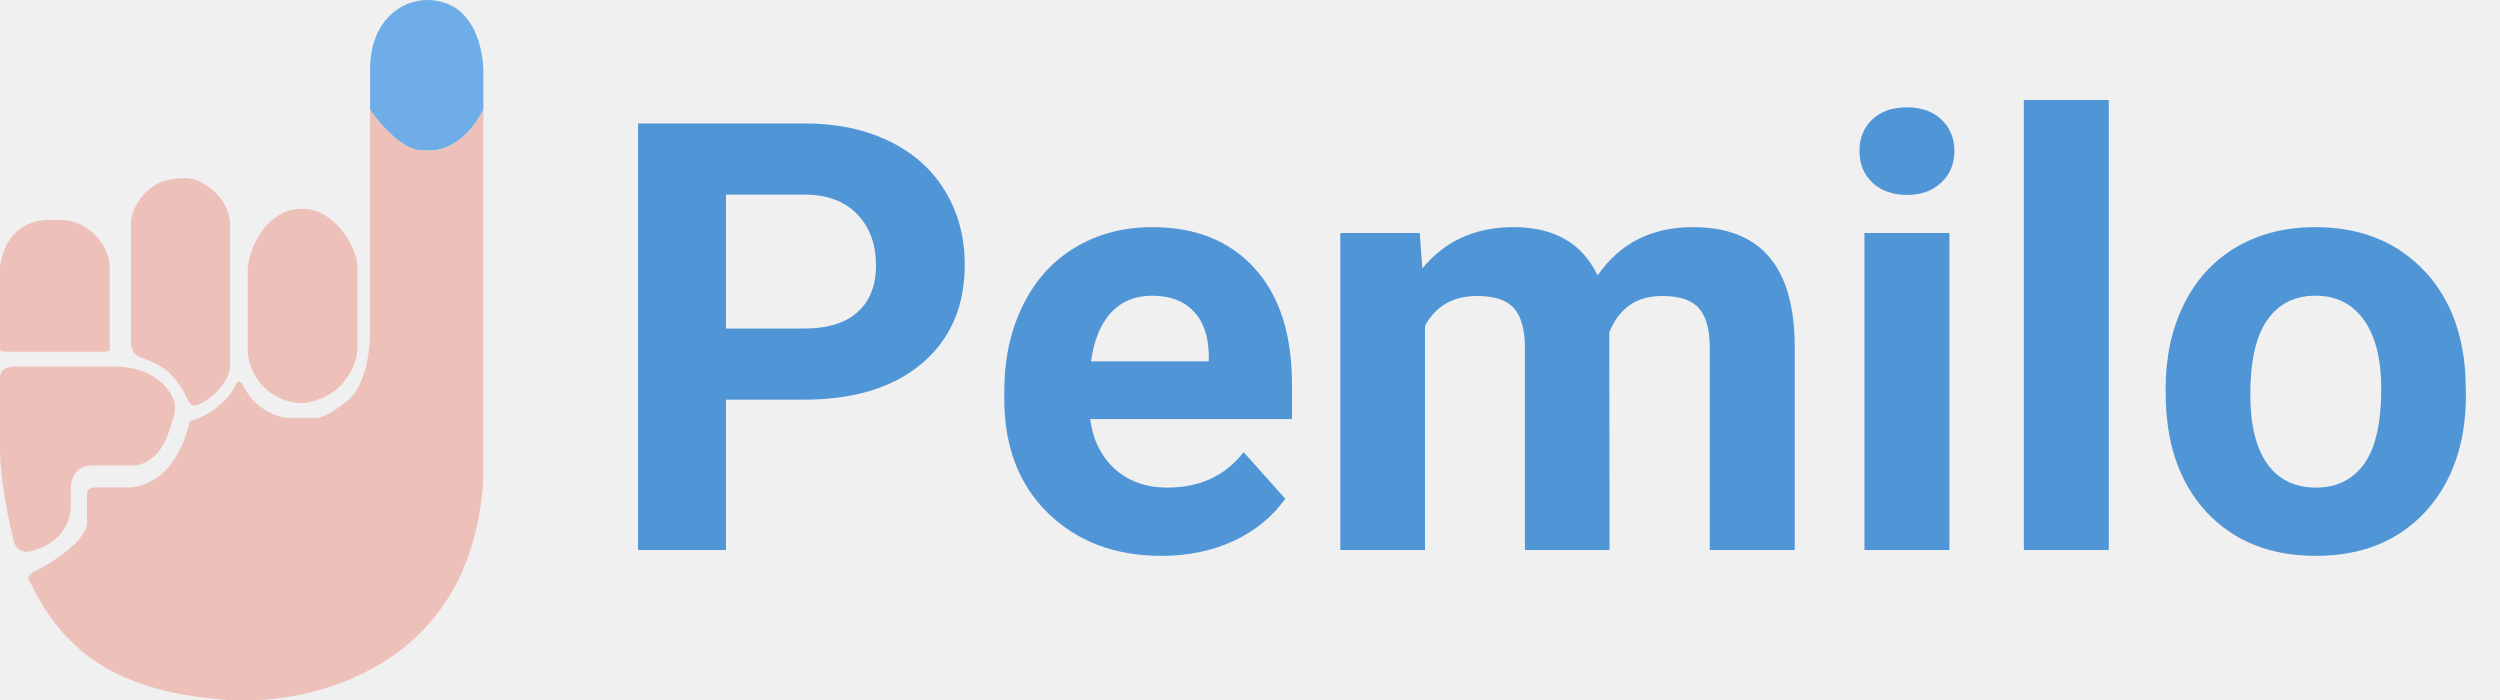
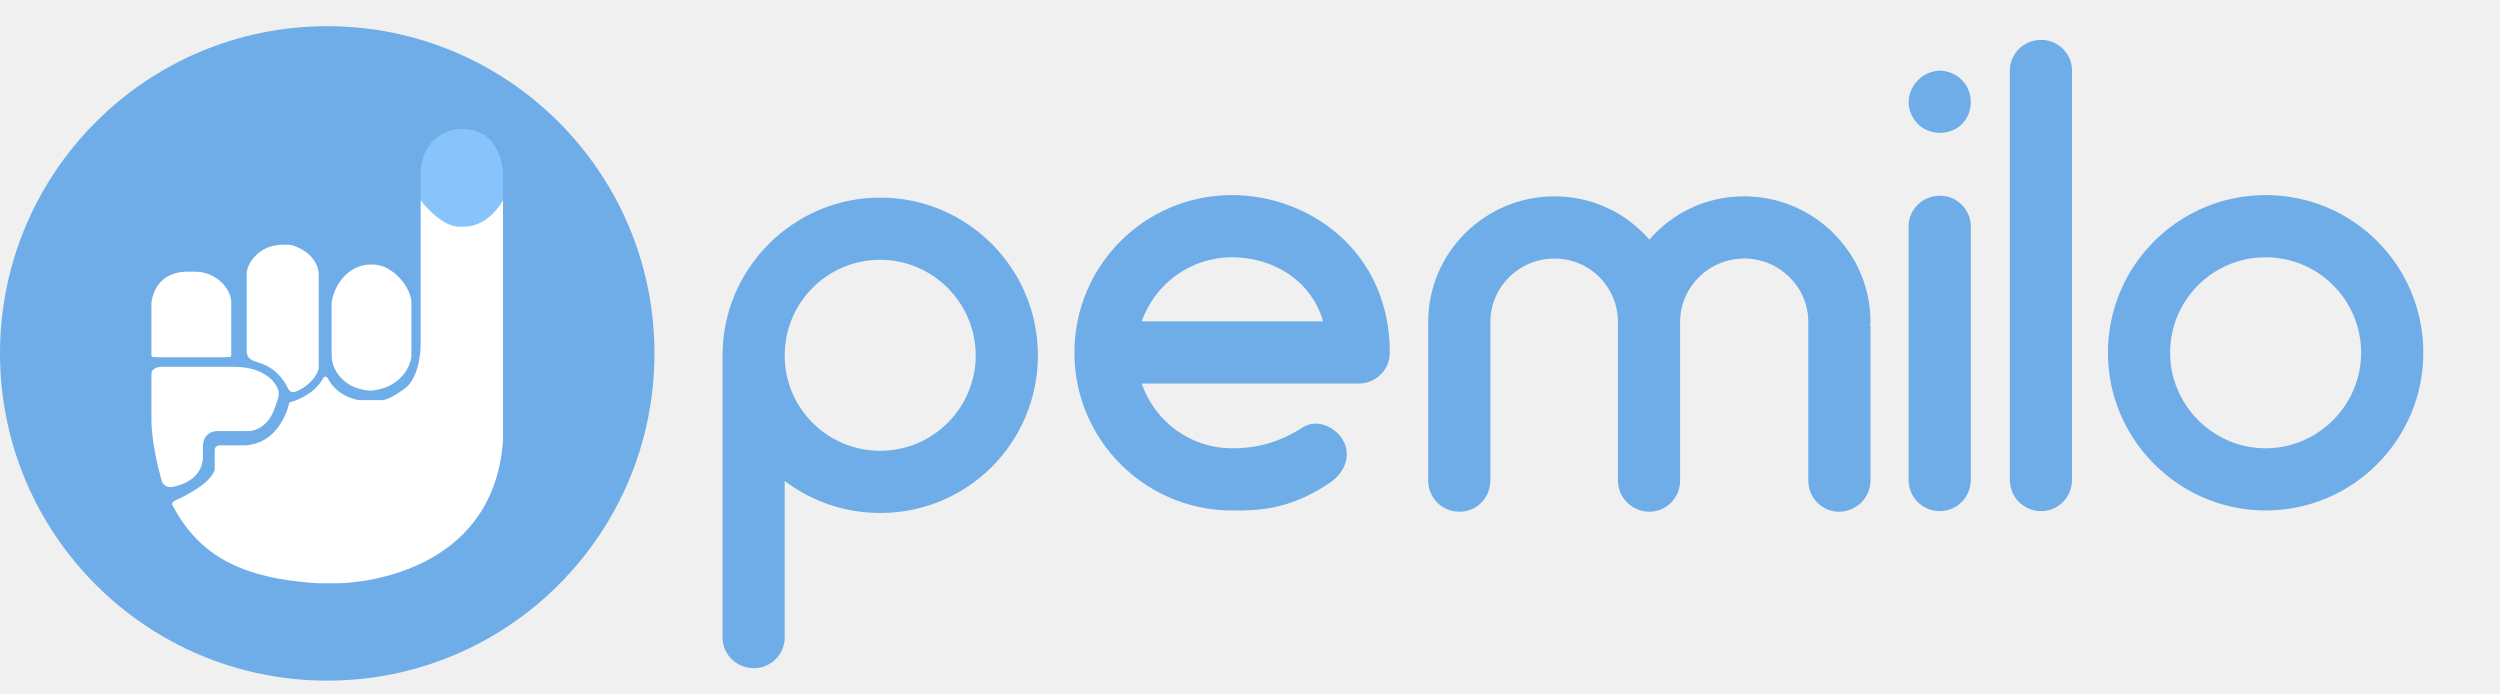
- <svg xmlns="http://www.w3.org/2000/svg" width="150" height="42" viewBox="0 0 150 42" fill="none">
-   <path d="M22.205 6.597V4.178C22.205 1.161 24.175 0 25.603 0C29 0 29 4.178 29 4.178V6.597C27.726 9.016 26.027 9.016 26.027 9.016C26.027 9.016 25.508 9.056 25.178 9.016C23.712 8.837 22.205 6.597 22.205 6.597Z" fill="#6EADE8" />
-   <path d="M13.712 42H15.411C15.411 42 28.151 42 29 28.806V6.597C27.726 9.016 26.027 9.016 26.027 9.016C26.027 9.016 25.507 9.056 25.178 9.016C23.712 8.837 22.205 6.597 22.205 6.597V20.011C22.205 20.011 22.205 22.869 20.931 23.969C20.931 23.969 19.657 25.068 19.02 25.068H17.11C17.11 25.068 15.411 24.848 14.562 23.089C14.562 23.089 14.349 22.649 14.137 23.089C14.137 23.089 13.5 24.628 11.377 25.288C11.377 25.288 10.74 29.026 7.767 29.246H5.644C5.644 29.246 5.219 29.246 5.219 29.686V31.445C5.219 31.445 5.219 32.544 2.459 34.084L2.034 34.304C2.034 34.304 1.609 34.524 1.716 34.743L1.822 34.963C3.945 39.361 7.342 41.56 13.712 42Z" fill="#ECBCB4" fill-opacity="0.9" />
-   <path d="M0.849 32.544C0.849 32.544 1.062 33.424 2.123 32.984C2.123 32.984 4.034 32.544 4.247 30.566V29.246C4.247 29.246 4.247 27.927 5.521 27.927H7.644H8.069C8.069 27.927 9.555 27.927 10.192 25.728L10.404 25.068C10.404 25.068 10.617 24.408 10.404 23.969C10.404 23.969 9.767 21.99 6.795 21.99H0.849C0.849 21.99 0 21.99 0 22.649V27.047C0 27.047 1.48832e-05 29.246 0.849 32.544Z" fill="#ECBCB4" fill-opacity="0.9" />
-   <path d="M0 20.89V16.052C0.212 14.293 1.274 13.194 2.973 13.194H3.61C5.308 13.194 6.582 14.733 6.582 16.052V20.89C6.582 21.11 6.582 21.11 5.521 21.11H1.274C0 21.11 0 21.11 0 20.89Z" fill="#ECBCB4" fill-opacity="0.9" />
-   <path d="M7.856 19.788V20.448C7.856 21.108 8.069 21.328 8.705 21.547C9.767 21.914 10.404 22.427 11.041 23.527L11.253 23.966C11.466 24.406 11.678 24.406 12.103 24.186C13.082 23.679 13.801 22.647 13.801 21.987V13.448C13.801 12.752 13.377 11.432 11.678 10.773C11.253 10.655 10.764 10.674 10.192 10.773C8.918 10.993 7.856 12.312 7.856 13.448V19.788Z" fill="#ECBCB4" fill-opacity="0.9" />
-   <path d="M14.863 20.89V16.052C15.075 14.293 16.349 12.534 18.048 12.534H18.26C19.959 12.534 21.445 14.733 21.445 16.052V20.89C21.445 21.77 20.758 23.4 19.11 23.969C18.26 24.262 17.836 24.262 16.986 23.969C15.935 23.606 14.863 22.429 14.863 20.89Z" fill="#ECBCB4" fill-opacity="0.9" />
-   <path d="M43.559 23.982V33H38.285V7.406H48.27C50.191 7.406 51.879 7.758 53.332 8.461C54.797 9.164 55.922 10.166 56.707 11.467C57.492 12.756 57.885 14.227 57.885 15.879C57.885 18.387 57.023 20.367 55.301 21.82C53.59 23.262 51.217 23.982 48.182 23.982H43.559ZM43.559 19.711H48.27C49.664 19.711 50.725 19.383 51.451 18.727C52.19 18.07 52.559 17.133 52.559 15.914C52.559 14.66 52.19 13.646 51.451 12.873C50.713 12.1 49.693 11.701 48.393 11.678H43.559V19.711ZM69.697 33.352C66.908 33.352 64.635 32.496 62.877 30.785C61.131 29.074 60.258 26.795 60.258 23.947V23.455C60.258 21.545 60.627 19.84 61.365 18.34C62.103 16.828 63.147 15.668 64.494 14.859C65.853 14.039 67.4 13.629 69.135 13.629C71.736 13.629 73.781 14.449 75.269 16.09C76.769 17.73 77.519 20.057 77.519 23.068V25.143H65.408C65.572 26.385 66.064 27.381 66.885 28.131C67.717 28.881 68.766 29.256 70.031 29.256C71.988 29.256 73.518 28.547 74.619 27.129L77.115 29.924C76.353 31.002 75.322 31.846 74.022 32.455C72.721 33.053 71.279 33.352 69.697 33.352ZM69.117 17.742C68.109 17.742 67.289 18.082 66.656 18.762C66.035 19.441 65.637 20.414 65.461 21.68H72.527V21.275C72.504 20.15 72.199 19.283 71.613 18.674C71.027 18.053 70.195 17.742 69.117 17.742ZM85.184 13.98L85.342 16.107C86.689 14.455 88.512 13.629 90.809 13.629C93.258 13.629 94.939 14.596 95.853 16.529C97.189 14.596 99.094 13.629 101.566 13.629C103.629 13.629 105.164 14.232 106.172 15.44C107.18 16.635 107.684 18.439 107.684 20.854V33H102.586V20.871C102.586 19.793 102.375 19.008 101.953 18.516C101.531 18.012 100.787 17.76 99.721 17.76C98.197 17.76 97.143 18.486 96.557 19.939L96.574 33H91.494V20.889C91.494 19.787 91.277 18.99 90.844 18.498C90.41 18.006 89.672 17.76 88.629 17.76C87.188 17.76 86.144 18.357 85.5 19.553V33H80.42V13.98H85.184ZM116.965 33H111.867V13.98H116.965V33ZM111.568 9.059C111.568 8.297 111.82 7.67 112.324 7.178C112.84 6.686 113.537 6.439 114.416 6.439C115.283 6.439 115.975 6.686 116.49 7.178C117.006 7.67 117.264 8.297 117.264 9.059C117.264 9.832 117 10.465 116.473 10.957C115.957 11.449 115.271 11.695 114.416 11.695C113.561 11.695 112.869 11.449 112.342 10.957C111.826 10.465 111.568 9.832 111.568 9.059ZM126.527 33H121.43V6H126.527V33ZM129.938 23.314C129.938 21.428 130.301 19.746 131.027 18.27C131.754 16.793 132.797 15.65 134.156 14.842C135.527 14.033 137.115 13.629 138.92 13.629C141.486 13.629 143.578 14.414 145.195 15.984C146.824 17.555 147.732 19.688 147.92 22.383L147.955 23.684C147.955 26.602 147.141 28.945 145.512 30.715C143.883 32.473 141.697 33.352 138.955 33.352C136.213 33.352 134.021 32.473 132.381 30.715C130.752 28.957 129.938 26.566 129.938 23.543V23.314ZM135.018 23.684C135.018 25.488 135.357 26.871 136.037 27.832C136.717 28.781 137.689 29.256 138.955 29.256C140.186 29.256 141.146 28.787 141.838 27.85C142.529 26.9 142.875 25.389 142.875 23.314C142.875 21.545 142.529 20.174 141.838 19.201C141.146 18.229 140.174 17.742 138.92 17.742C137.678 17.742 136.717 18.229 136.037 19.201C135.357 20.162 135.018 21.656 135.018 23.684Z" fill="#5096D7" />
+ <svg xmlns="http://www.w3.org/2000/svg" width="191" height="53" viewBox="0 0 191 53" fill="none">
+   <path d="M67.248 39.192C73.92 39.192 79.296 33.816 79.296 27.144C79.296 20.52 73.92 15.096 67.248 15.096C60.624 15.096 55.2 20.52 55.2 27.144V27.192V48.696C55.2 49.992 56.256 51.048 57.6 51.048C58.896 51.048 59.952 49.992 59.952 48.696V36.744C61.968 38.28 64.512 39.192 67.248 39.192ZM67.248 19.848C71.28 19.848 74.544 23.16 74.544 27.144C74.544 31.176 71.28 34.44 67.248 34.44C63.216 34.44 59.952 31.176 59.952 27.192V27.144C59.952 23.112 63.216 19.848 67.248 19.848ZM94.133 14.904C87.461 14.904 82.085 20.28 82.085 26.952C82.085 33.576 87.461 39 94.133 39C95.909 39 98.357 39.048 101.525 36.936C102.629 36.216 103.253 34.968 102.677 33.768C102.101 32.616 100.613 31.944 99.509 32.664C97.205 34.152 95.237 34.248 94.133 34.248C90.917 34.248 88.229 32.184 87.221 29.304H103.781C105.125 29.304 106.181 28.248 106.181 26.952C106.181 19.128 99.941 14.904 94.133 14.904ZM94.133 19.656C97.013 19.656 100.085 21.192 101.093 24.552H87.221C88.229 21.72 90.917 19.656 94.133 19.656ZM142.905 24.6C142.905 19.32 138.585 15 133.257 15C130.377 15 127.785 16.248 126.009 18.312C124.233 16.248 121.641 15 118.761 15C113.433 15 109.113 19.32 109.113 24.6V36.696C109.113 38.04 110.169 39.096 111.513 39.096C112.809 39.096 113.865 38.04 113.865 36.696V24.6C113.865 21.912 116.073 19.752 118.761 19.752C121.449 19.752 123.609 21.912 123.609 24.6V36.696C123.609 38.04 124.713 39.096 126.009 39.096C127.305 39.096 128.361 38.04 128.361 36.696V24.6C128.361 21.912 130.569 19.752 133.257 19.752C135.945 19.752 138.153 21.912 138.153 24.6C138.153 24.696 138.153 24.744 138.153 24.792C138.153 24.888 138.153 24.936 138.153 25.032V36.696C138.153 38.04 139.209 39.096 140.505 39.096C141.801 39.096 142.905 38.04 142.905 36.696V25.032C142.905 24.936 142.905 24.888 142.857 24.792C142.905 24.744 142.905 24.696 142.905 24.6ZM148.216 39.048C149.512 39.048 150.568 37.992 150.568 36.648V17.304C150.568 16.008 149.512 14.952 148.216 14.952C146.872 14.952 145.816 16.008 145.816 17.304V36.648C145.816 37.992 146.872 39.048 148.216 39.048ZM148.216 10.152C148.84 10.152 149.464 9.912 149.896 9.48C150.328 9.048 150.568 8.424 150.568 7.8C150.568 7.176 150.328 6.552 149.896 6.12C149.464 5.688 148.84 5.4 148.216 5.4C147.592 5.4 146.968 5.688 146.536 6.12C146.104 6.552 145.816 7.176 145.816 7.8C145.816 8.424 146.104 9.048 146.536 9.48C146.968 9.912 147.592 10.152 148.216 10.152ZM155.951 39.048C157.247 39.048 158.303 37.992 158.303 36.648V5.4C158.303 4.104 157.247 3.048 155.951 3.048C154.607 3.048 153.551 4.104 153.551 5.4V36.648C153.551 37.992 154.607 39.048 155.951 39.048ZM173.093 39C179.765 39 185.141 33.576 185.141 26.952C185.141 20.28 179.765 14.904 173.093 14.904C166.469 14.904 161.045 20.28 161.045 26.952C161.045 33.576 166.469 39 173.093 39ZM173.093 19.656C177.125 19.656 180.389 22.92 180.389 26.952C180.389 30.936 177.125 34.248 173.093 34.248C169.061 34.248 165.797 30.936 165.797 26.952C165.797 22.92 169.061 19.656 173.093 19.656Z" fill="#6EADE8" />
+   <circle cx="25" cy="27" r="25" fill="#6EADE8" />
+   <path d="M32.137 15.303V13.304C32.137 10.811 33.961 9.851 35.283 9.851C38.43 9.851 38.43 13.304 38.43 13.304V15.303C37.25 17.302 35.677 17.302 35.677 17.302C35.677 17.302 35.195 17.335 34.89 17.302C33.532 17.154 32.137 15.303 32.137 15.303Z" fill="#88C4FB" />
+   <path d="M24.27 44.562H25.844C25.844 44.562 37.643 44.562 38.43 33.658V15.303C37.25 17.302 35.676 17.302 35.676 17.302C35.676 17.302 35.195 17.335 34.89 17.302C33.532 17.154 32.137 15.303 32.137 15.303V26.389C32.137 26.389 32.137 28.751 30.957 29.66C30.957 29.66 29.777 30.569 29.187 30.569H27.417C27.417 30.569 25.844 30.387 25.057 28.933C25.057 28.933 24.86 28.57 24.664 28.933C24.664 28.933 24.074 30.205 22.107 30.75C22.107 30.75 21.517 33.84 18.764 34.022H16.797C16.797 34.022 16.404 34.022 16.404 34.385V35.839C16.404 35.839 16.404 36.748 13.848 38.02L13.454 38.201C13.454 38.201 13.061 38.383 13.159 38.565L13.258 38.747C15.224 42.381 18.371 44.199 24.27 44.562Z" fill="white" />
+   <path d="M12.357 36.748C12.357 36.748 12.553 37.474 13.537 37.111C13.537 37.111 15.307 36.748 15.503 35.112V34.022C15.503 34.022 15.503 32.931 16.683 32.931H18.65H19.043C19.043 32.931 20.42 32.931 21.01 31.114L21.206 30.569C21.206 30.569 21.403 30.023 21.206 29.66C21.206 29.66 20.616 28.024 17.863 28.024H12.357C12.357 28.024 11.57 28.024 11.57 28.57V32.204C11.57 32.204 11.57 34.022 12.357 36.748Z" fill="white" />
+   <path d="M11.57 27.116V23.118C11.767 21.664 12.75 20.755 14.323 20.755H14.913C16.487 20.755 17.667 22.027 17.667 23.118V27.116C17.667 27.297 17.667 27.297 16.683 27.297H12.75C11.57 27.297 11.57 27.297 11.57 27.116Z" fill="white" />
+   <path d="M18.847 26.205V26.75C18.847 27.296 19.043 27.477 19.633 27.659C20.616 27.962 21.206 28.386 21.796 29.295L21.993 29.658C22.19 30.022 22.386 30.022 22.78 29.84C23.687 29.421 24.353 28.568 24.353 28.023V20.965C24.353 20.39 23.96 19.299 22.386 18.754C21.993 18.657 21.54 18.673 21.01 18.754C19.83 18.936 18.847 20.026 18.847 20.965V26.205Z" fill="white" />
+   <path d="M25.336 27.116V23.118C25.533 21.664 26.713 20.21 28.286 20.21H28.483C30.056 20.21 31.433 22.027 31.433 23.118V27.116C31.433 27.843 30.796 29.19 29.269 29.66C28.483 29.902 28.09 29.902 27.303 29.66C26.329 29.36 25.336 28.388 25.336 27.116Z" fill="white" />
</svg>
